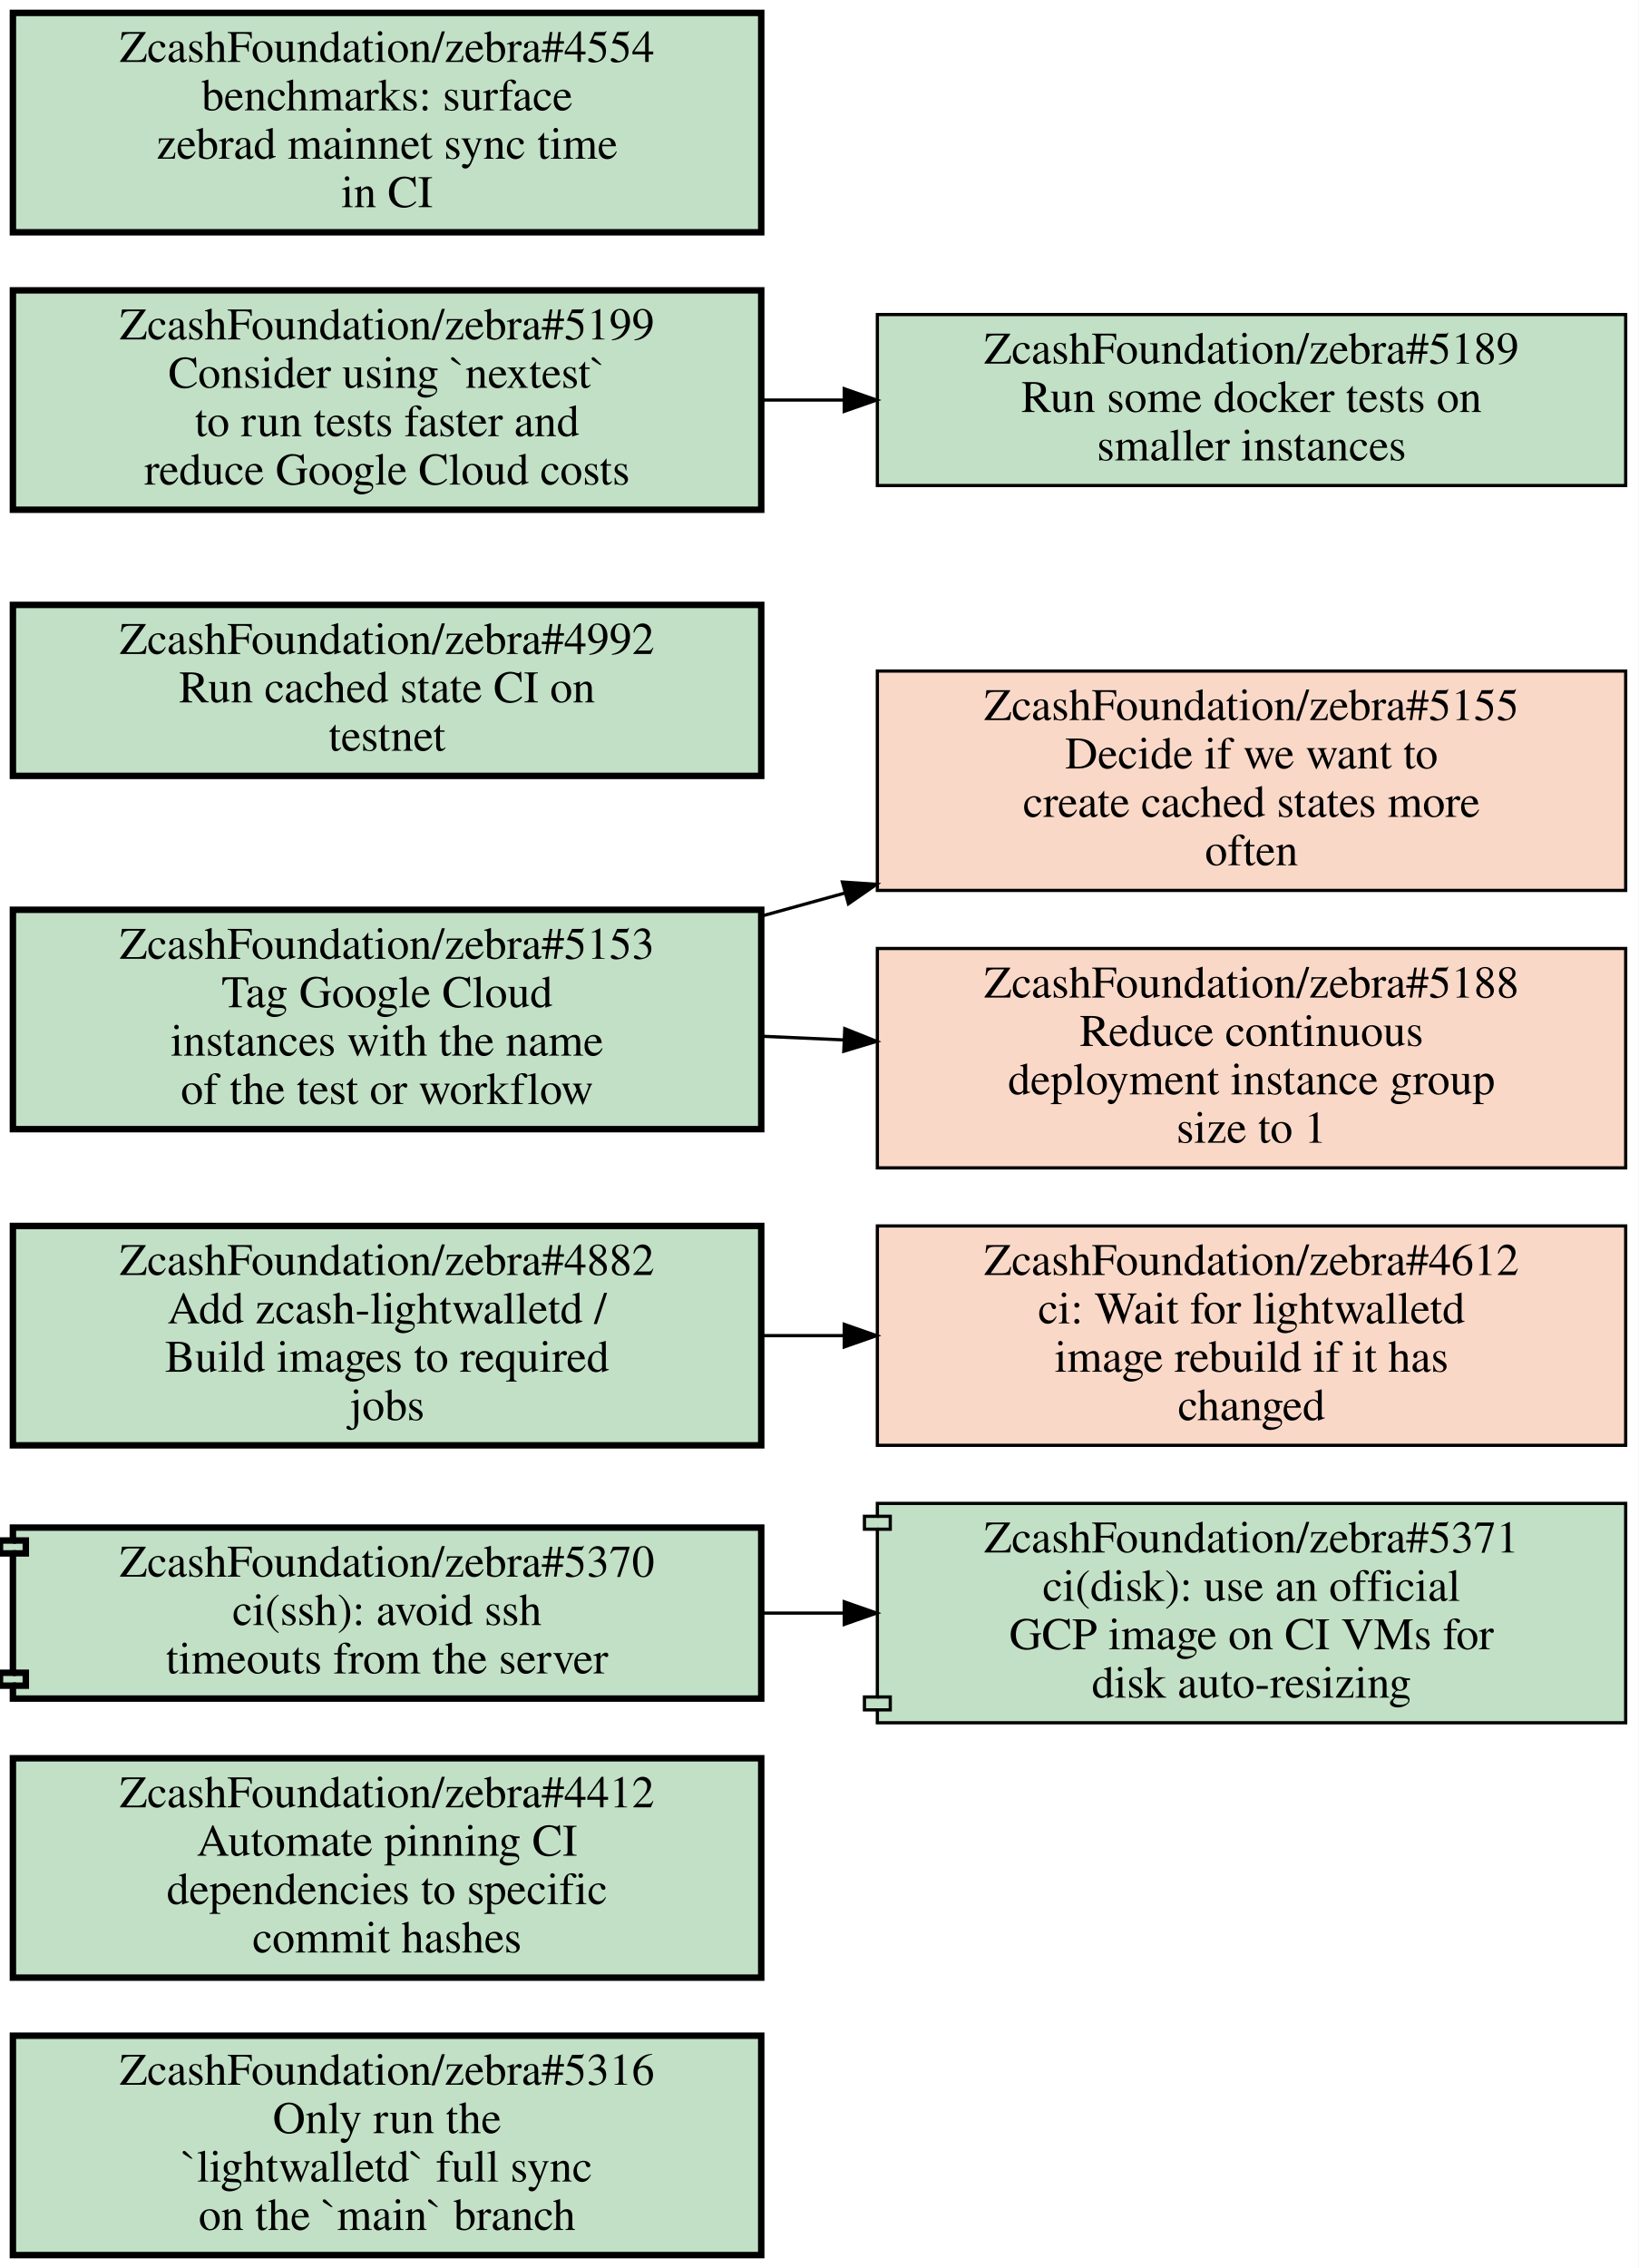
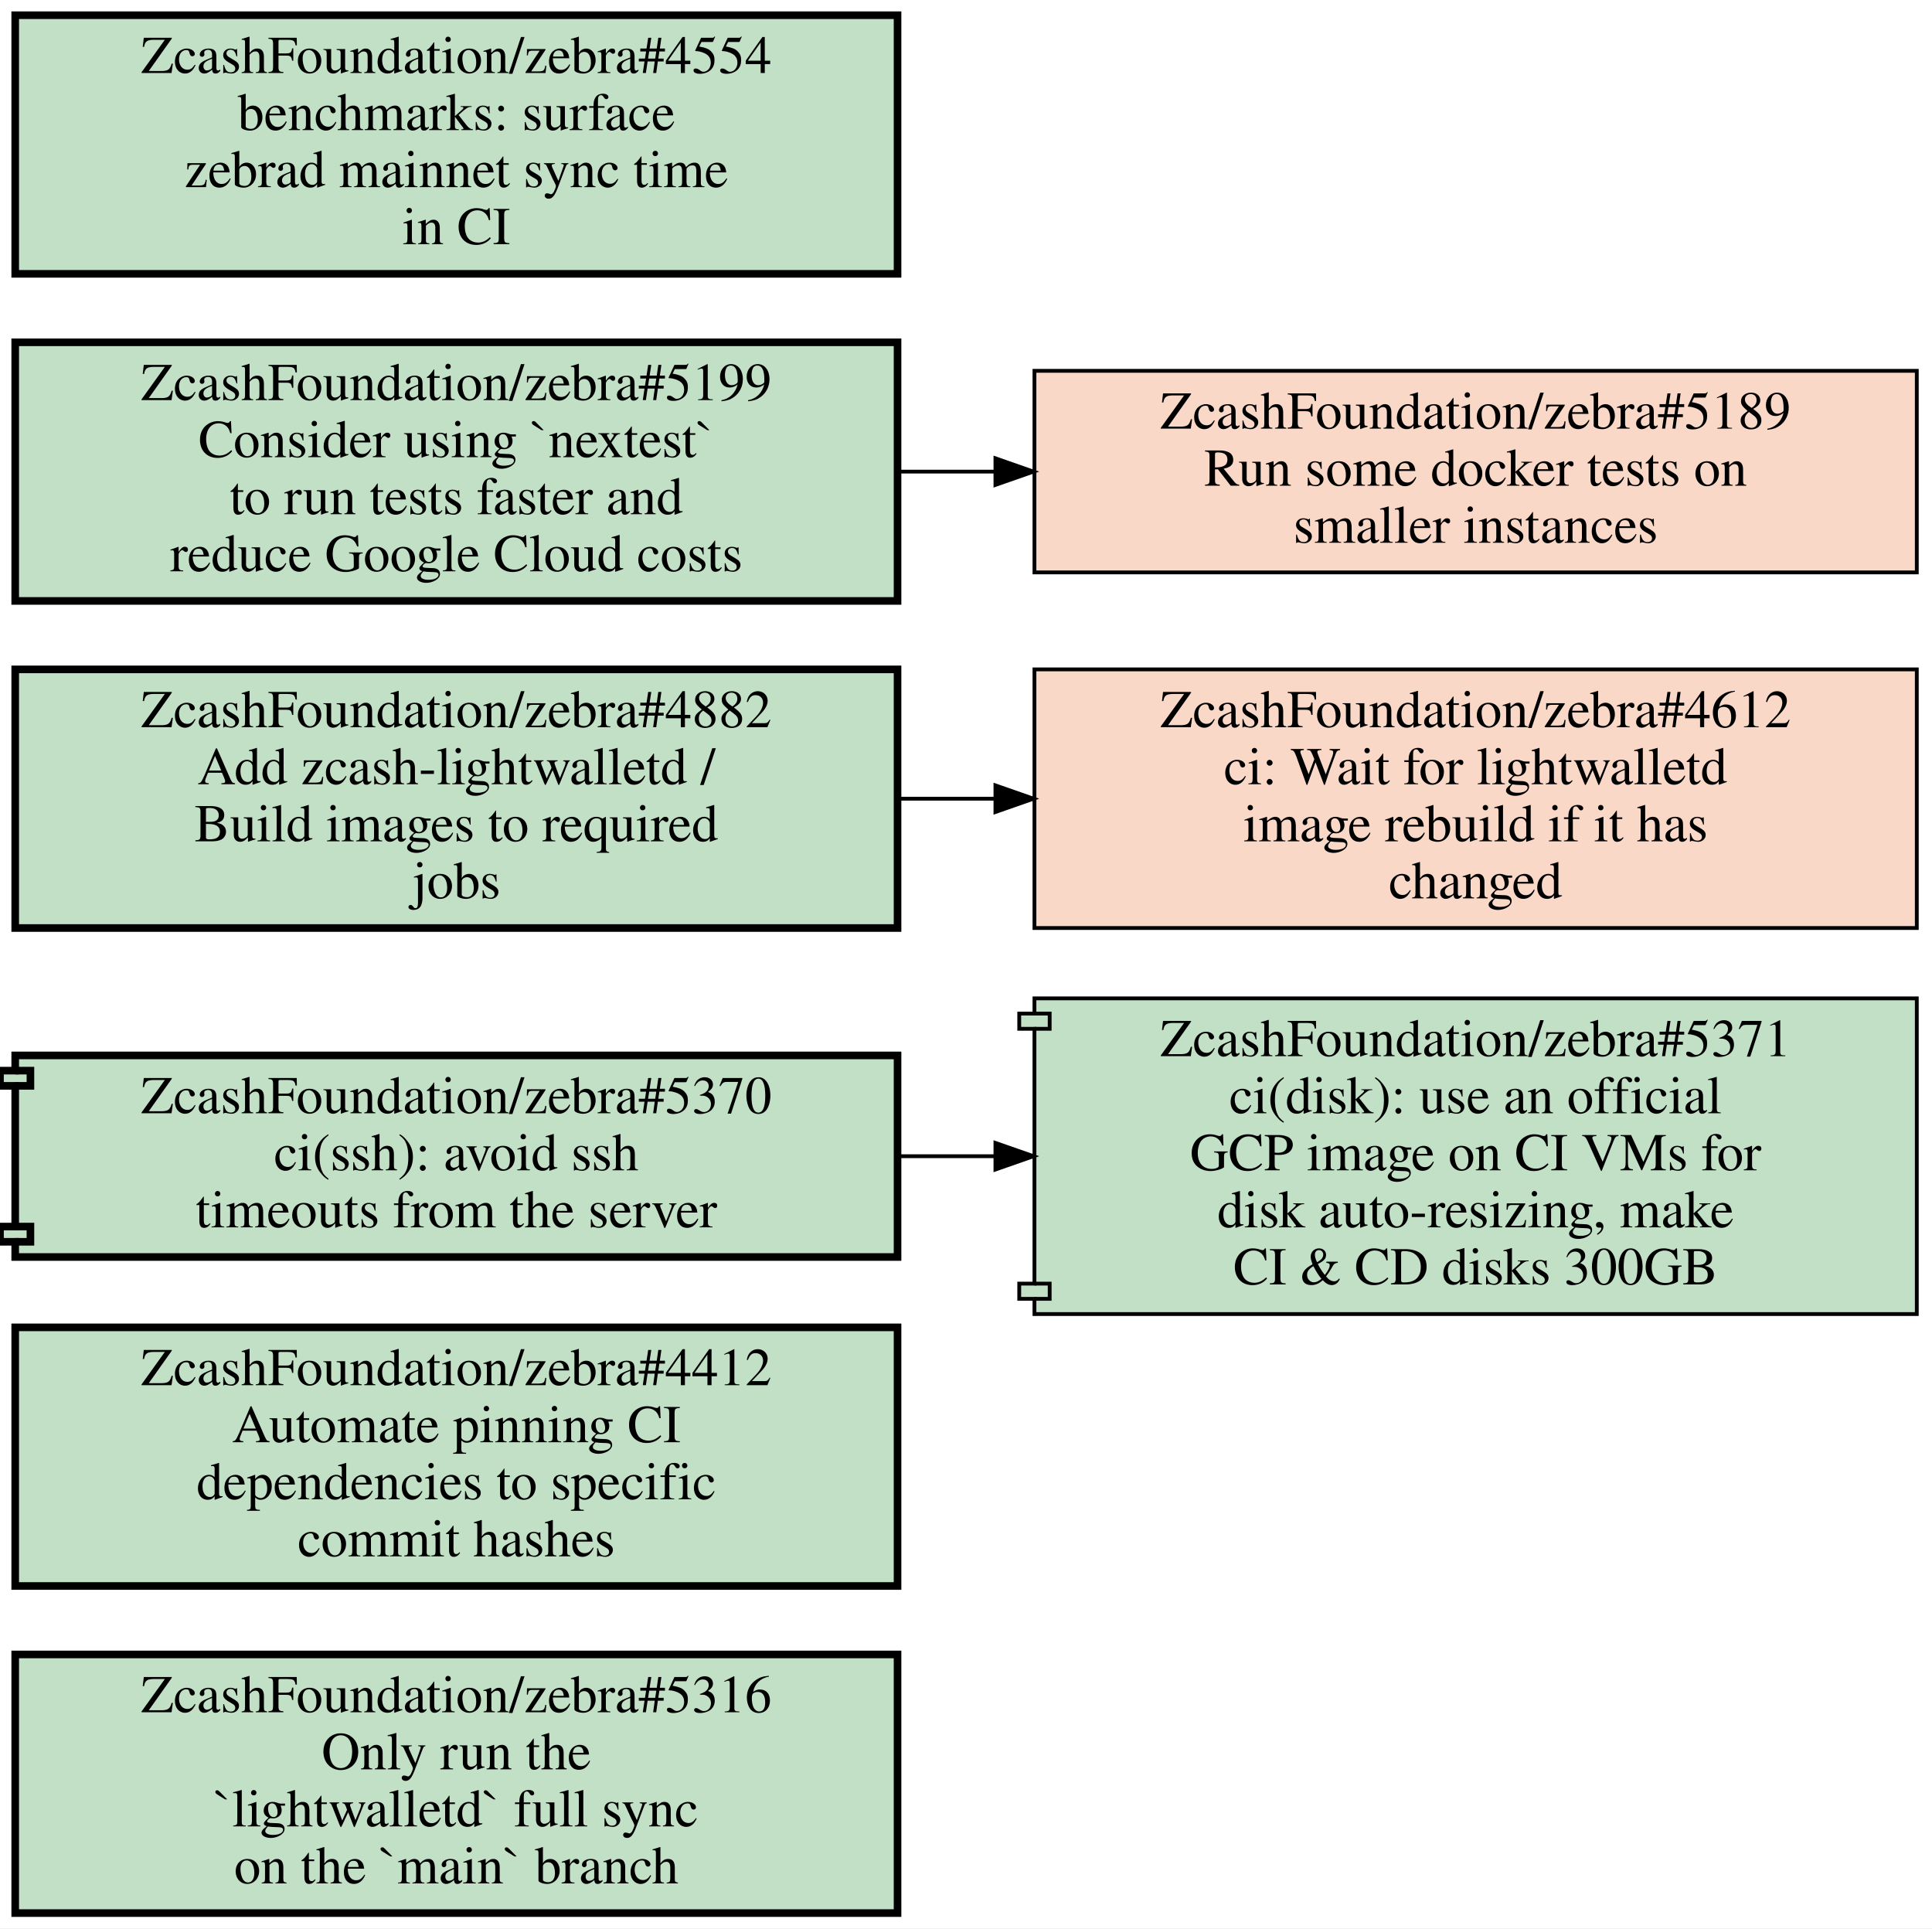
- <svg xmlns="http://www.w3.org/2000/svg" xmlns:xlink="http://www.w3.org/1999/xlink" width="508pt" height="703pt" viewBox="0.00 0.00 508.00 703.00">
-   <g id="graph0" class="graph" transform="scale(1 1) rotate(0) translate(4 699)">
-     <polygon fill="#ffffff" stroke="transparent" points="-4,4 -4,-699 504,-699 504,4 -4,4" />
+ <svg xmlns="http://www.w3.org/2000/svg" xmlns:xlink="http://www.w3.org/1999/xlink" width="508pt" height="507pt" viewBox="0.00 0.00 508.00 507.00">
+   <g id="graph0" class="graph" transform="scale(1 1) rotate(0) translate(4 503)">
+     <polygon fill="#ffffff" stroke="transparent" points="-4,4 -4,-503 504,-503 504,4 -4,4" />
    <g id="node1" class="node open">
      <g id="a_node1">
        <a xlink:href="https://github.com/ZcashFoundation/zebra/issues/5316" xlink:title="ZcashFoundation/zebra#5316&#10;Only run the&#10;`lightwalletd` full sync&#10;on the `main` branch" target="_blank">
          <polygon fill="#c2e0c6" stroke="#000000" stroke-width="2" points="232,-68 0,-68 0,0 232,0 232,-68" />
          <text text-anchor="middle" x="116" y="-52.8" font-family="Times,serif" font-size="14.00" fill="#000000">ZcashFoundation/zebra#5316</text>
          <text text-anchor="middle" x="116" y="-37.8" font-family="Times,serif" font-size="14.00" fill="#000000">Only run the</text>
          <text text-anchor="middle" x="116" y="-22.8" font-family="Times,serif" font-size="14.00" fill="#000000">`lightwalletd` full sync</text>
          <text text-anchor="middle" x="116" y="-7.8" font-family="Times,serif" font-size="14.00" fill="#000000">on the `main` branch</text>
        </a>
      </g>
    </g>
    <g id="node2" class="node open">
      <g id="a_node2">
        <a xlink:href="https://github.com/ZcashFoundation/zebra/issues/4412" xlink:title="ZcashFoundation/zebra#4412&#10;Automate pinning CI&#10;dependencies to specific&#10;commit hashes" target="_blank">
          <polygon fill="#c2e0c6" stroke="#000000" stroke-width="2" points="232,-154 0,-154 0,-86 232,-86 232,-154" />
          <text text-anchor="middle" x="116" y="-138.8" font-family="Times,serif" font-size="14.00" fill="#000000">ZcashFoundation/zebra#4412</text>
          <text text-anchor="middle" x="116" y="-123.8" font-family="Times,serif" font-size="14.00" fill="#000000">Automate pinning CI</text>
          <text text-anchor="middle" x="116" y="-108.8" font-family="Times,serif" font-size="14.00" fill="#000000">dependencies to specific</text>
          <text text-anchor="middle" x="116" y="-93.8" font-family="Times,serif" font-size="14.00" fill="#000000">commit hashes</text>
        </a>
      </g>
    </g>
    <g id="node3" class="node open">
      <g id="a_node3">
        <a xlink:href="https://github.com/ZcashFoundation/zebra/pull/5370" xlink:title="ZcashFoundation/zebra#5370&#10;ci(ssh): avoid ssh&#10;timeouts from the server" target="_blank">
          <polygon fill="#c2e0c6" stroke="#000000" stroke-width="2" points="232,-225.5 0,-225.5 0,-221.5 -4,-221.5 -4,-217.5 0,-217.5 0,-180.5 -4,-180.5 -4,-176.5 0,-176.5 0,-172.5 232,-172.5 232,-225.5" />
          <polyline fill="none" stroke="#000000" stroke-width="2" points="0,-221.5 4,-221.5 4,-217.5 0,-217.5 " />
          <polyline fill="none" stroke="#000000" stroke-width="2" points="0,-180.5 4,-180.5 4,-176.5 0,-176.5 " />
          <text text-anchor="middle" x="116" y="-210.3" font-family="Times,serif" font-size="14.00" fill="#000000">ZcashFoundation/zebra#5370</text>
          <text text-anchor="middle" x="116" y="-195.3" font-family="Times,serif" font-size="14.00" fill="#000000">ci(ssh): avoid ssh</text>
          <text text-anchor="middle" x="116" y="-180.3" font-family="Times,serif" font-size="14.00" fill="#000000">timeouts from the server</text>
        </a>
      </g>
    </g>
    <g id="node4" class="node open">
      <g id="a_node4">
-         <a xlink:href="https://github.com/ZcashFoundation/zebra/pull/5371" xlink:title="ZcashFoundation/zebra#5371&#10;ci(disk): use an official&#10;GCP image on CI VMs for&#10;disk auto-resizing" target="_blank">
-           <polygon fill="#c2e0c6" stroke="#000000" points="500,-233 268,-233 268,-229 264,-229 264,-225 268,-225 268,-173 264,-173 264,-169 268,-169 268,-165 500,-165 500,-233" />
-           <polyline fill="none" stroke="#000000" points="268,-229 272,-229 272,-225 268,-225 " />
-           <polyline fill="none" stroke="#000000" points="268,-173 272,-173 272,-169 268,-169 " />
-           <text text-anchor="middle" x="384" y="-217.8" font-family="Times,serif" font-size="14.00" fill="#000000">ZcashFoundation/zebra#5371</text>
-           <text text-anchor="middle" x="384" y="-202.8" font-family="Times,serif" font-size="14.00" fill="#000000">ci(disk): use an official</text>
-           <text text-anchor="middle" x="384" y="-187.8" font-family="Times,serif" font-size="14.00" fill="#000000">GCP image on CI VMs for</text>
-           <text text-anchor="middle" x="384" y="-172.8" font-family="Times,serif" font-size="14.00" fill="#000000">disk auto-resizing</text>
+         <a xlink:href="https://github.com/ZcashFoundation/zebra/pull/5371" xlink:title="ZcashFoundation/zebra#5371&#10;ci(disk): use an official&#10;GCP image on CI VMs for&#10;disk auto-resizing, make&#10;CI &amp; CD disks 300GB" target="_blank">
+           <polygon fill="#c2e0c6" stroke="#000000" points="500,-240.5 268,-240.5 268,-236.5 264,-236.5 264,-232.5 268,-232.5 268,-165.5 264,-165.5 264,-161.5 268,-161.5 268,-157.5 500,-157.5 500,-240.5" />
+           <polyline fill="none" stroke="#000000" points="268,-236.5 272,-236.5 272,-232.5 268,-232.5 " />
+           <polyline fill="none" stroke="#000000" points="268,-165.5 272,-165.5 272,-161.5 268,-161.5 " />
+           <text text-anchor="middle" x="384" y="-225.3" font-family="Times,serif" font-size="14.00" fill="#000000">ZcashFoundation/zebra#5371</text>
+           <text text-anchor="middle" x="384" y="-210.3" font-family="Times,serif" font-size="14.00" fill="#000000">ci(disk): use an official</text>
+           <text text-anchor="middle" x="384" y="-195.3" font-family="Times,serif" font-size="14.00" fill="#000000">GCP image on CI VMs for</text>
+           <text text-anchor="middle" x="384" y="-180.3" font-family="Times,serif" font-size="14.00" fill="#000000">disk auto-resizing, make</text>
+           <text text-anchor="middle" x="384" y="-165.3" font-family="Times,serif" font-size="14.00" fill="#000000">CI &amp; CD disks 300GB</text>
        </a>
      </g>
    </g>
    <g id="edge1" class="edge">
      <path fill="none" stroke="#000000" d="M232.38,-199C240.71,-199 249.14,-199 257.53,-199" />
      <polygon fill="#000000" stroke="#000000" points="257.74,-202.5 267.74,-199 257.74,-195.5 257.74,-202.5" />
    </g>
    <g id="node5" class="node closed">
      <g id="a_node5">
        <a xlink:href="https://github.com/ZcashFoundation/zebra/issues/4612" xlink:title="ZcashFoundation/zebra#4612&#10;ci: Wait for lightwalletd&#10;image rebuild if it has&#10;changed" target="_blank">
-           <polygon fill="#fad8c7" stroke="#000000" points="500,-319 268,-319 268,-251 500,-251 500,-319" />
-           <text text-anchor="middle" x="384" y="-303.8" font-family="Times,serif" font-size="14.00" fill="#000000">ZcashFoundation/zebra#4612</text>
-           <text text-anchor="middle" x="384" y="-288.8" font-family="Times,serif" font-size="14.00" fill="#000000">ci: Wait for lightwalletd</text>
-           <text text-anchor="middle" x="384" y="-273.8" font-family="Times,serif" font-size="14.00" fill="#000000">image rebuild if it has</text>
-           <text text-anchor="middle" x="384" y="-258.8" font-family="Times,serif" font-size="14.00" fill="#000000">changed</text>
+           <polygon fill="#fad8c7" stroke="#000000" points="500,-327 268,-327 268,-259 500,-259 500,-327" />
+           <text text-anchor="middle" x="384" y="-311.8" font-family="Times,serif" font-size="14.00" fill="#000000">ZcashFoundation/zebra#4612</text>
+           <text text-anchor="middle" x="384" y="-296.8" font-family="Times,serif" font-size="14.00" fill="#000000">ci: Wait for lightwalletd</text>
+           <text text-anchor="middle" x="384" y="-281.8" font-family="Times,serif" font-size="14.00" fill="#000000">image rebuild if it has</text>
+           <text text-anchor="middle" x="384" y="-266.8" font-family="Times,serif" font-size="14.00" fill="#000000">changed</text>
        </a>
      </g>
    </g>
-     <g id="node6" class="node open">
+     <g id="node6" class="node closed">
      <g id="a_node6">
-         <a xlink:href="https://github.com/ZcashFoundation/zebra/issues/5153" xlink:title="ZcashFoundation/zebra#5153&#10;Tag Google Cloud&#10;instances with the name&#10;of the test or workflow" target="_blank">
-           <polygon fill="#c2e0c6" stroke="#000000" stroke-width="2" points="232,-417 0,-417 0,-349 232,-349 232,-417" />
-           <text text-anchor="middle" x="116" y="-401.8" font-family="Times,serif" font-size="14.00" fill="#000000">ZcashFoundation/zebra#5153</text>
-           <text text-anchor="middle" x="116" y="-386.8" font-family="Times,serif" font-size="14.00" fill="#000000">Tag Google Cloud</text>
-           <text text-anchor="middle" x="116" y="-371.8" font-family="Times,serif" font-size="14.00" fill="#000000">instances with the name</text>
-           <text text-anchor="middle" x="116" y="-356.8" font-family="Times,serif" font-size="14.00" fill="#000000">of the test or workflow</text>
+         <a xlink:href="https://github.com/ZcashFoundation/zebra/issues/5189" xlink:title="ZcashFoundation/zebra#5189&#10;Run some docker tests on&#10;smaller instances" target="_blank">
+           <polygon fill="#fad8c7" stroke="#000000" points="500,-405.5 268,-405.5 268,-352.5 500,-352.5 500,-405.5" />
+           <text text-anchor="middle" x="384" y="-390.3" font-family="Times,serif" font-size="14.00" fill="#000000">ZcashFoundation/zebra#5189</text>
+           <text text-anchor="middle" x="384" y="-375.3" font-family="Times,serif" font-size="14.00" fill="#000000">Run some docker tests on</text>
+           <text text-anchor="middle" x="384" y="-360.3" font-family="Times,serif" font-size="14.00" fill="#000000">smaller instances</text>
        </a>
      </g>
    </g>
-     <g id="node7" class="node closed">
+     <g id="node7" class="node open">
      <g id="a_node7">
-         <a xlink:href="https://github.com/ZcashFoundation/zebra/issues/5155" xlink:title="ZcashFoundation/zebra#5155&#10;Decide if we want to&#10;create cached states more&#10;often" target="_blank">
-           <polygon fill="#fad8c7" stroke="#000000" points="500,-491 268,-491 268,-423 500,-423 500,-491" />
-           <text text-anchor="middle" x="384" y="-475.8" font-family="Times,serif" font-size="14.00" fill="#000000">ZcashFoundation/zebra#5155</text>
-           <text text-anchor="middle" x="384" y="-460.8" font-family="Times,serif" font-size="14.00" fill="#000000">Decide if we want to</text>
-           <text text-anchor="middle" x="384" y="-445.8" font-family="Times,serif" font-size="14.00" fill="#000000">create cached states more</text>
-           <text text-anchor="middle" x="384" y="-430.8" font-family="Times,serif" font-size="14.00" fill="#000000">often</text>
+         <a xlink:href="https://github.com/ZcashFoundation/zebra/issues/4882" xlink:title="ZcashFoundation/zebra#4882&#10;Add zcash-lightwalletd /&#10;Build images to required&#10;jobs" target="_blank">
+           <polygon fill="#c2e0c6" stroke="#000000" stroke-width="2" points="232,-327 0,-327 0,-259 232,-259 232,-327" />
+           <text text-anchor="middle" x="116" y="-311.8" font-family="Times,serif" font-size="14.00" fill="#000000">ZcashFoundation/zebra#4882</text>
+           <text text-anchor="middle" x="116" y="-296.8" font-family="Times,serif" font-size="14.00" fill="#000000">Add zcash-lightwalletd /</text>
+           <text text-anchor="middle" x="116" y="-281.8" font-family="Times,serif" font-size="14.00" fill="#000000">Build images to required</text>
+           <text text-anchor="middle" x="116" y="-266.8" font-family="Times,serif" font-size="14.00" fill="#000000">jobs</text>
        </a>
      </g>
    </g>
    <g id="edge2" class="edge">
-       <path fill="none" stroke="#000000" d="M232.38,-415.13C240.9,-417.49 249.51,-419.87 258.08,-422.23" />
-       <polygon fill="#000000" stroke="#000000" points="257.169,-425.609 267.74,-424.9 259.034,-418.862 257.169,-425.609" />
+       <path fill="none" stroke="#000000" d="M232.38,-293C240.71,-293 249.14,-293 257.53,-293" />
+       <polygon fill="#000000" stroke="#000000" points="257.74,-296.5 267.74,-293 257.74,-289.5 257.74,-296.5" />
    </g>
-     <g id="node8" class="node closed">
+     <g id="node8" class="node open">
      <g id="a_node8">
-         <a xlink:href="https://github.com/ZcashFoundation/zebra/issues/5188" xlink:title="ZcashFoundation/zebra#5188&#10;Reduce continuous&#10;deployment instance group&#10;size to 1" target="_blank">
-           <polygon fill="#fad8c7" stroke="#000000" points="500,-405 268,-405 268,-337 500,-337 500,-405" />
-           <text text-anchor="middle" x="384" y="-389.8" font-family="Times,serif" font-size="14.00" fill="#000000">ZcashFoundation/zebra#5188</text>
-           <text text-anchor="middle" x="384" y="-374.8" font-family="Times,serif" font-size="14.00" fill="#000000">Reduce continuous</text>
-           <text text-anchor="middle" x="384" y="-359.8" font-family="Times,serif" font-size="14.00" fill="#000000">deployment instance group</text>
-           <text text-anchor="middle" x="384" y="-344.8" font-family="Times,serif" font-size="14.00" fill="#000000">size to 1</text>
+         <a xlink:href="https://github.com/ZcashFoundation/zebra/issues/5199" xlink:title="ZcashFoundation/zebra#5199&#10;Consider using `nextest`&#10;to run tests faster and&#10;reduce Google Cloud costs" target="_blank">
+           <polygon fill="#c2e0c6" stroke="#000000" stroke-width="2" points="232,-413 0,-413 0,-345 232,-345 232,-413" />
+           <text text-anchor="middle" x="116" y="-397.8" font-family="Times,serif" font-size="14.00" fill="#000000">ZcashFoundation/zebra#5199</text>
+           <text text-anchor="middle" x="116" y="-382.8" font-family="Times,serif" font-size="14.00" fill="#000000">Consider using `nextest`</text>
+           <text text-anchor="middle" x="116" y="-367.8" font-family="Times,serif" font-size="14.00" fill="#000000">to run tests faster and</text>
+           <text text-anchor="middle" x="116" y="-352.8" font-family="Times,serif" font-size="14.00" fill="#000000">reduce Google Cloud costs</text>
        </a>
      </g>
    </g>
    <g id="edge3" class="edge">
-       <path fill="none" stroke="#000000" d="M232.38,-377.79C240.71,-377.42 249.14,-377.04 257.53,-376.66" />
-       <polygon fill="#000000" stroke="#000000" points="257.904,-380.147 267.74,-376.21 257.596,-373.154 257.904,-380.147" />
+       <path fill="none" stroke="#000000" d="M232.38,-379C240.71,-379 249.14,-379 257.53,-379" />
+       <polygon fill="#000000" stroke="#000000" points="257.74,-382.5 267.74,-379 257.74,-375.5 257.74,-382.5" />
    </g>
    <g id="node9" class="node open">
      <g id="a_node9">
-         <a xlink:href="https://github.com/ZcashFoundation/zebra/issues/4882" xlink:title="ZcashFoundation/zebra#4882&#10;Add zcash-lightwalletd /&#10;Build images to required&#10;jobs" target="_blank">
-           <polygon fill="#c2e0c6" stroke="#000000" stroke-width="2" points="232,-319 0,-319 0,-251 232,-251 232,-319" />
-           <text text-anchor="middle" x="116" y="-303.8" font-family="Times,serif" font-size="14.00" fill="#000000">ZcashFoundation/zebra#4882</text>
-           <text text-anchor="middle" x="116" y="-288.8" font-family="Times,serif" font-size="14.00" fill="#000000">Add zcash-lightwalletd /</text>
-           <text text-anchor="middle" x="116" y="-273.8" font-family="Times,serif" font-size="14.00" fill="#000000">Build images to required</text>
-           <text text-anchor="middle" x="116" y="-258.8" font-family="Times,serif" font-size="14.00" fill="#000000">jobs</text>
-         </a>
-       </g>
-     </g>
-     <g id="edge4" class="edge">
-       <path fill="none" stroke="#000000" d="M232.38,-285C240.71,-285 249.14,-285 257.53,-285" />
-       <polygon fill="#000000" stroke="#000000" points="257.74,-288.5 267.74,-285 257.74,-281.5 257.74,-288.5" />
-     </g>
-     <g id="node10" class="node open">
-       <g id="a_node10">
-         <a xlink:href="https://github.com/ZcashFoundation/zebra/issues/4992" xlink:title="ZcashFoundation/zebra#4992&#10;Run cached state CI on&#10;testnet" target="_blank">
-           <polygon fill="#c2e0c6" stroke="#000000" stroke-width="2" points="232,-511.5 0,-511.5 0,-458.5 232,-458.5 232,-511.5" />
-           <text text-anchor="middle" x="116" y="-496.3" font-family="Times,serif" font-size="14.00" fill="#000000">ZcashFoundation/zebra#4992</text>
-           <text text-anchor="middle" x="116" y="-481.3" font-family="Times,serif" font-size="14.00" fill="#000000">Run cached state CI on</text>
-           <text text-anchor="middle" x="116" y="-466.3" font-family="Times,serif" font-size="14.00" fill="#000000">testnet</text>
-         </a>
-       </g>
-     </g>
-     <g id="node11" class="node open">
-       <g id="a_node11">
-         <a xlink:href="https://github.com/ZcashFoundation/zebra/issues/5189" xlink:title="ZcashFoundation/zebra#5189&#10;Run some docker tests on&#10;smaller instances" target="_blank">
-           <polygon fill="#c2e0c6" stroke="#000000" points="500,-601.5 268,-601.5 268,-548.5 500,-548.5 500,-601.5" />
-           <text text-anchor="middle" x="384" y="-586.3" font-family="Times,serif" font-size="14.00" fill="#000000">ZcashFoundation/zebra#5189</text>
-           <text text-anchor="middle" x="384" y="-571.3" font-family="Times,serif" font-size="14.00" fill="#000000">Run some docker tests on</text>
-           <text text-anchor="middle" x="384" y="-556.3" font-family="Times,serif" font-size="14.00" fill="#000000">smaller instances</text>
-         </a>
-       </g>
-     </g>
-     <g id="node12" class="node open">
-       <g id="a_node12">
-         <a xlink:href="https://github.com/ZcashFoundation/zebra/issues/5199" xlink:title="ZcashFoundation/zebra#5199&#10;Consider using `nextest`&#10;to run tests faster and&#10;reduce Google Cloud costs" target="_blank">
-           <polygon fill="#c2e0c6" stroke="#000000" stroke-width="2" points="232,-609 0,-609 0,-541 232,-541 232,-609" />
-           <text text-anchor="middle" x="116" y="-593.8" font-family="Times,serif" font-size="14.00" fill="#000000">ZcashFoundation/zebra#5199</text>
-           <text text-anchor="middle" x="116" y="-578.8" font-family="Times,serif" font-size="14.00" fill="#000000">Consider using `nextest`</text>
-           <text text-anchor="middle" x="116" y="-563.8" font-family="Times,serif" font-size="14.00" fill="#000000">to run tests faster and</text>
-           <text text-anchor="middle" x="116" y="-548.8" font-family="Times,serif" font-size="14.00" fill="#000000">reduce Google Cloud costs</text>
-         </a>
-       </g>
-     </g>
-     <g id="edge5" class="edge">
-       <path fill="none" stroke="#000000" d="M232.38,-575C240.71,-575 249.14,-575 257.53,-575" />
-       <polygon fill="#000000" stroke="#000000" points="257.74,-578.5 267.74,-575 257.74,-571.5 257.74,-578.5" />
-     </g>
-     <g id="node13" class="node open">
-       <g id="a_node13">
        <a xlink:href="https://github.com/ZcashFoundation/zebra/issues/4554" xlink:title="ZcashFoundation/zebra#4554&#10;benchmarks: surface&#10;zebrad mainnet sync time&#10;in CI" target="_blank">
-           <polygon fill="#c2e0c6" stroke="#000000" stroke-width="2" points="232,-695 0,-695 0,-627 232,-627 232,-695" />
-           <text text-anchor="middle" x="116" y="-679.8" font-family="Times,serif" font-size="14.00" fill="#000000">ZcashFoundation/zebra#4554</text>
-           <text text-anchor="middle" x="116" y="-664.8" font-family="Times,serif" font-size="14.00" fill="#000000">benchmarks: surface</text>
-           <text text-anchor="middle" x="116" y="-649.8" font-family="Times,serif" font-size="14.00" fill="#000000">zebrad mainnet sync time</text>
-           <text text-anchor="middle" x="116" y="-634.8" font-family="Times,serif" font-size="14.00" fill="#000000">in CI</text>
+           <polygon fill="#c2e0c6" stroke="#000000" stroke-width="2" points="232,-499 0,-499 0,-431 232,-431 232,-499" />
+           <text text-anchor="middle" x="116" y="-483.8" font-family="Times,serif" font-size="14.00" fill="#000000">ZcashFoundation/zebra#4554</text>
+           <text text-anchor="middle" x="116" y="-468.8" font-family="Times,serif" font-size="14.00" fill="#000000">benchmarks: surface</text>
+           <text text-anchor="middle" x="116" y="-453.8" font-family="Times,serif" font-size="14.00" fill="#000000">zebrad mainnet sync time</text>
+           <text text-anchor="middle" x="116" y="-438.8" font-family="Times,serif" font-size="14.00" fill="#000000">in CI</text>
        </a>
      </g>
    </g>
  </g>
</svg>
